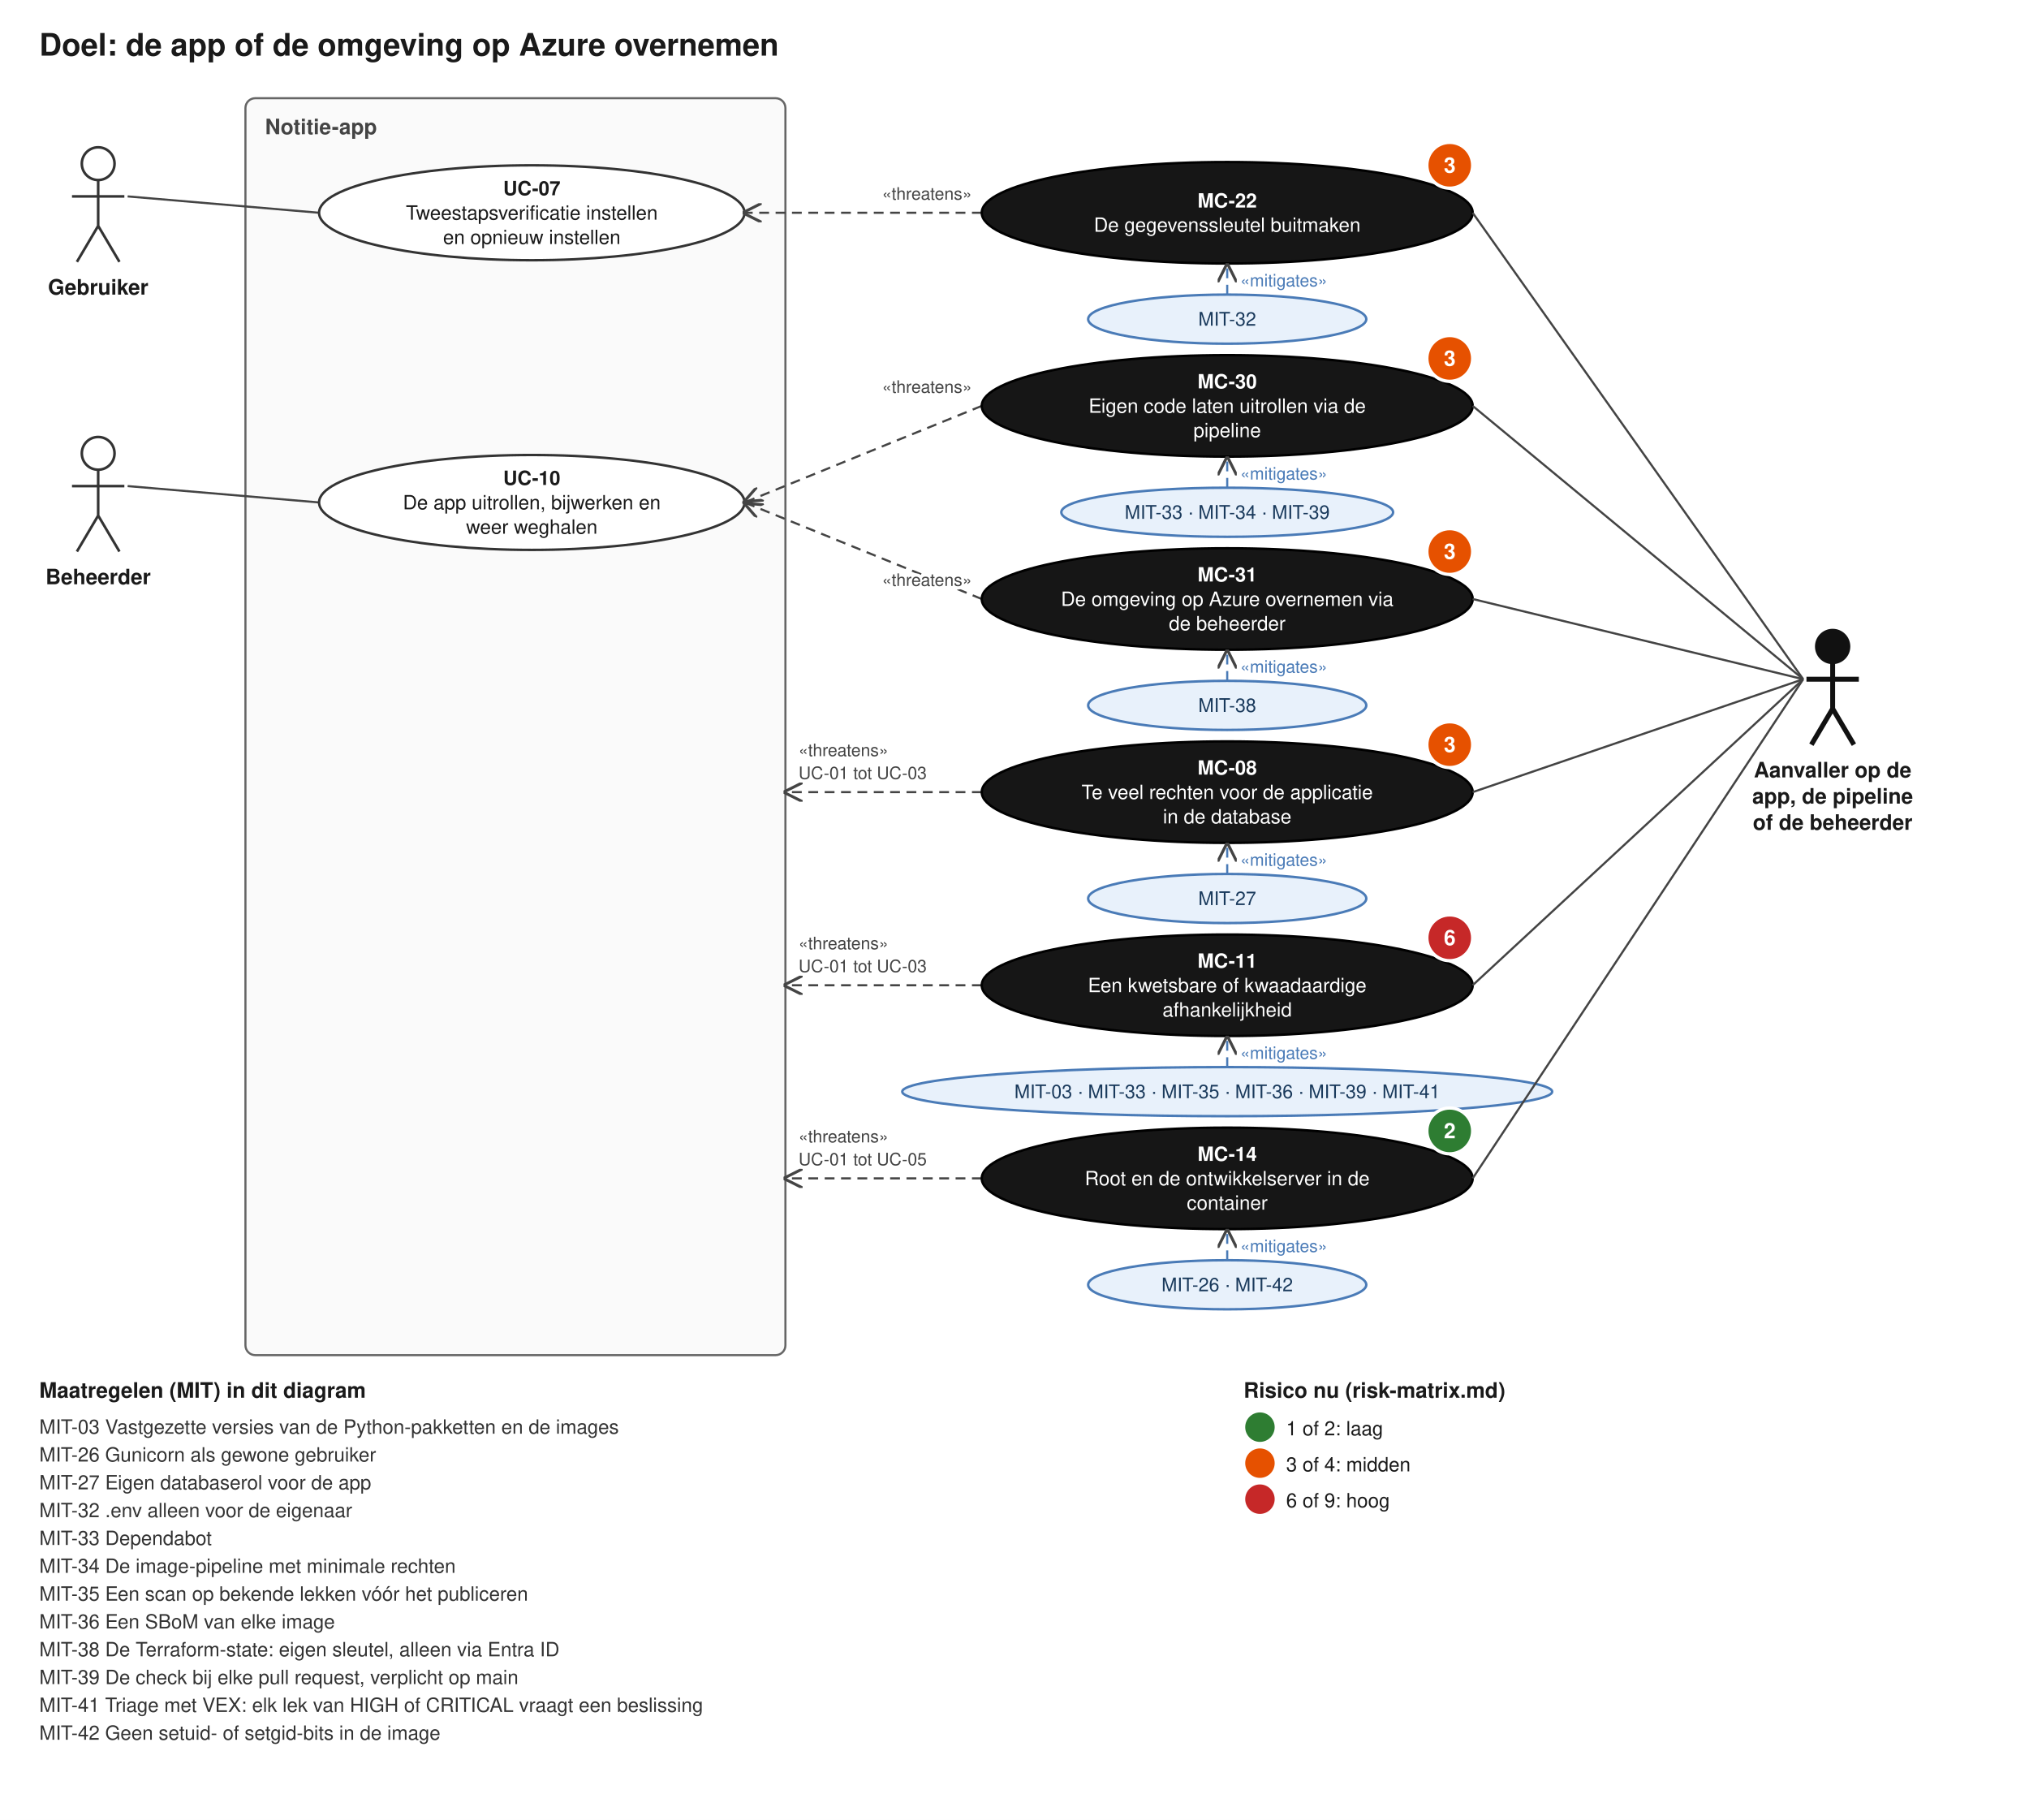
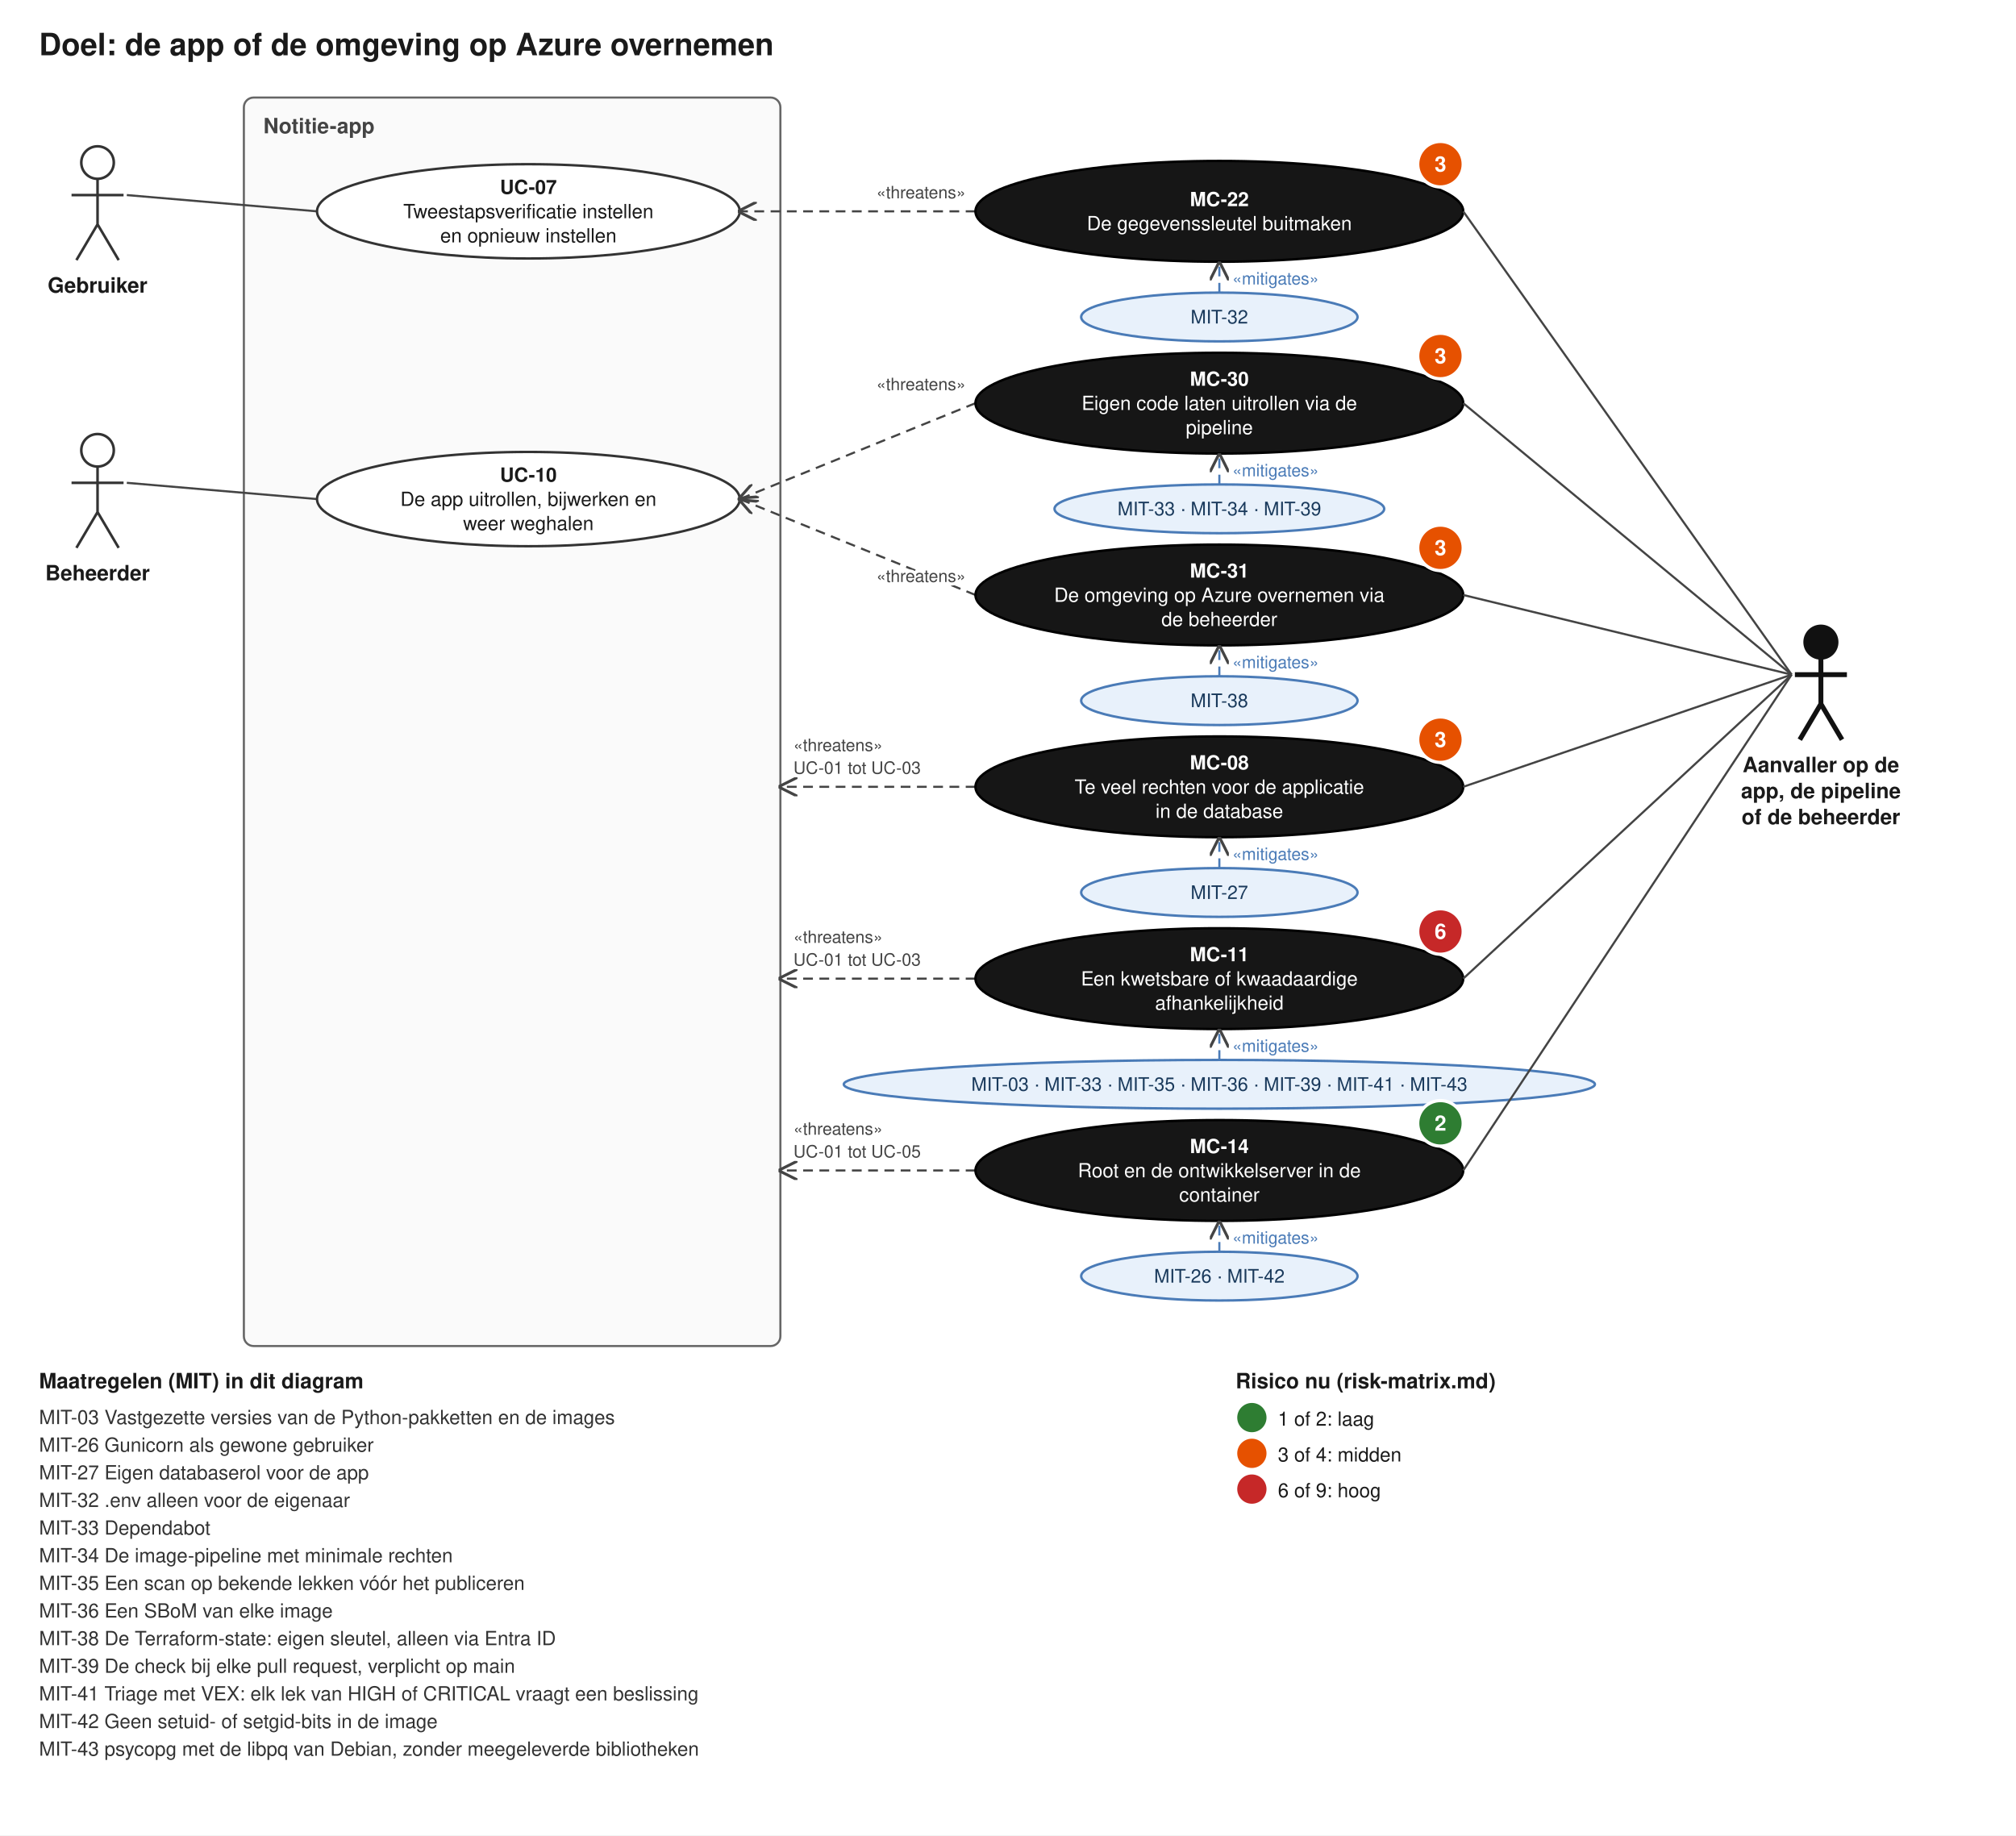
- <svg xmlns="http://www.w3.org/2000/svg" width="1240" height="1112" viewBox="0 0 1240 1112">
+ <svg xmlns="http://www.w3.org/2000/svg" width="1240" height="1129" viewBox="0 0 1240 1129">
  <defs>
    <marker id="open" viewBox="0 0 10 10" refX="9" refY="5" markerWidth="9" markerHeight="9" orient="auto-start-reverse">
      <path d="M0,0 L10,5 L0,10" fill="none" stroke="#444" stroke-width="1.5" />
    </marker>
  </defs>
-   <rect width="1240" height="1112" fill="#ffffff" />
+   <rect width="1240" height="1129" fill="#ffffff" />
  <text x="24.0" y="34.0" font-size="19" font-weight="600" fill="#1a1a1a" text-anchor="start" font-family="Segoe UI, Helvetica, Arial, sans-serif">Doel: de app of de omgeving op Azure overnemen</text>
  <rect x="150" y="60" width="330" height="768" rx="6" fill="#fafafa" stroke="#666" stroke-width="1.3" />
  <text x="162.0" y="82.0" font-size="13" font-weight="600" fill="#444" text-anchor="start" font-family="Segoe UI, Helvetica, Arial, sans-serif">Notitie-app</text>
  <line x1="78.0" y1="120.0" x2="195.0" y2="130.0" stroke="#444" stroke-width="1.3" />
  <circle cx="60" cy="100.0" r="10" fill="#fff" stroke="#333" stroke-width="1.6" />
  <path d="M60,110.0 L60,138.0 M44,120.0 L76,120.0 M60,138.0 L47,160.0 M60,138.0 L73,160.0" fill="none" stroke="#333" stroke-width="1.6" />
  <text x="60.0" y="180.0" font-size="13" font-weight="600" fill="#1a1a1a" text-anchor="middle" font-family="Segoe UI, Helvetica, Arial, sans-serif">Gebruiker</text>
  <line x1="78.0" y1="297.0" x2="195.0" y2="307.0" stroke="#444" stroke-width="1.3" />
  <circle cx="60" cy="277.0" r="10" fill="#fff" stroke="#333" stroke-width="1.6" />
  <path d="M60,287.0 L60,315.0 M44,297.0 L76,297.0 M60,315.0 L47,337.0 M60,315.0 L73,337.0" fill="none" stroke="#333" stroke-width="1.6" />
  <text x="60.0" y="357.0" font-size="13" font-weight="600" fill="#1a1a1a" text-anchor="middle" font-family="Segoe UI, Helvetica, Arial, sans-serif">Beheerder</text>
  <ellipse cx="325.0" cy="130.0" rx="130.0" ry="29.0" fill="#ffffff" stroke="#333" stroke-width="1.5" />
  <text x="325.0" y="119.3" font-size="12" font-weight="600" fill="#1a1a1a" text-anchor="middle" font-family="Segoe UI, Helvetica, Arial, sans-serif">UC-07</text>
  <text x="325.0" y="134.2" font-size="12" font-weight="normal" fill="#1a1a1a" text-anchor="middle" font-family="Segoe UI, Helvetica, Arial, sans-serif">Tweestapsverificatie instellen</text>
  <text x="325.0" y="149.1" font-size="12" font-weight="normal" fill="#1a1a1a" text-anchor="middle" font-family="Segoe UI, Helvetica, Arial, sans-serif">en opnieuw instellen</text>
  <ellipse cx="325.0" cy="307.0" rx="130.0" ry="29.0" fill="#ffffff" stroke="#333" stroke-width="1.5" />
  <text x="325.0" y="296.3" font-size="12" font-weight="600" fill="#1a1a1a" text-anchor="middle" font-family="Segoe UI, Helvetica, Arial, sans-serif">UC-10</text>
  <text x="325.0" y="311.2" font-size="12" font-weight="normal" fill="#1a1a1a" text-anchor="middle" font-family="Segoe UI, Helvetica, Arial, sans-serif">De app uitrollen, bijwerken en</text>
  <text x="325.0" y="326.1" font-size="12" font-weight="normal" fill="#1a1a1a" text-anchor="middle" font-family="Segoe UI, Helvetica, Arial, sans-serif">weer weghalen</text>
  <line x1="600.0" y1="130.0" x2="455.0" y2="130.0" stroke="#444" stroke-width="1.3" stroke-dasharray="6 4" marker-end="url(#open)" />
  <text x="594.0" y="122.0" font-size="10.5" font-weight="normal" fill="#444" text-anchor="end" font-family="Segoe UI, Helvetica, Arial, sans-serif" paint-order="stroke" stroke="#ffffff" stroke-width="4" stroke-linejoin="round">«threatens»</text>
  <ellipse cx="750.0" cy="130.0" rx="150.0" ry="31.0" fill="#161616" stroke="#000" stroke-width="1.5" />
  <text x="750.0" y="126.8" font-size="12" font-weight="600" fill="#ffffff" text-anchor="middle" font-family="Segoe UI, Helvetica, Arial, sans-serif">MC-22</text>
  <text x="750.0" y="141.6" font-size="12" font-weight="normal" fill="#ffffff" text-anchor="middle" font-family="Segoe UI, Helvetica, Arial, sans-serif">De gegevenssleutel buitmaken</text>
  <circle cx="886.0" cy="101.0" r="14" fill="#e65100" stroke="#fff" stroke-width="2" />
  <text x="886.0" y="105.5" font-size="13" font-weight="700" fill="#fff" text-anchor="middle" font-family="Segoe UI, Helvetica, Arial, sans-serif">3</text>
  <ellipse cx="750.0" cy="195.0" rx="85.0" ry="15.0" fill="#e8f1fb" stroke="#4a7bb7" stroke-width="1.5" />
  <text x="750.0" y="199.0" font-size="11.5" font-weight="normal" fill="#1a3a5c" text-anchor="middle" font-family="Segoe UI, Helvetica, Arial, sans-serif">MIT-32</text>
  <line x1="750.0" y1="180.0" x2="750.0" y2="162.0" stroke="#4a7bb7" stroke-width="1.3" stroke-dasharray="6 4" marker-end="url(#open)" />
  <text x="758.0" y="175.0" font-size="10.5" font-weight="normal" fill="#4a7bb7" text-anchor="start" font-family="Segoe UI, Helvetica, Arial, sans-serif" paint-order="stroke" stroke="#ffffff" stroke-width="4" stroke-linejoin="round">«mitigates»</text>
  <line x1="1102.0" y1="415.0" x2="900.0" y2="130.0" stroke="#444" stroke-width="1.3" />
  <line x1="600.0" y1="248.0" x2="455.0" y2="307.0" stroke="#444" stroke-width="1.3" stroke-dasharray="6 4" marker-end="url(#open)" />
  <text x="594.0" y="240.0" font-size="10.5" font-weight="normal" fill="#444" text-anchor="end" font-family="Segoe UI, Helvetica, Arial, sans-serif" paint-order="stroke" stroke="#ffffff" stroke-width="4" stroke-linejoin="round">«threatens»</text>
  <ellipse cx="750.0" cy="248.0" rx="150.0" ry="31.0" fill="#161616" stroke="#000" stroke-width="1.5" />
  <text x="750.0" y="237.3" font-size="12" font-weight="600" fill="#ffffff" text-anchor="middle" font-family="Segoe UI, Helvetica, Arial, sans-serif">MC-30</text>
  <text x="750.0" y="252.2" font-size="12" font-weight="normal" fill="#ffffff" text-anchor="middle" font-family="Segoe UI, Helvetica, Arial, sans-serif">Eigen code laten uitrollen via de</text>
  <text x="750.0" y="267.1" font-size="12" font-weight="normal" fill="#ffffff" text-anchor="middle" font-family="Segoe UI, Helvetica, Arial, sans-serif">pipeline</text>
  <circle cx="886.0" cy="219.0" r="14" fill="#e65100" stroke="#fff" stroke-width="2" />
  <text x="886.0" y="223.5" font-size="13" font-weight="700" fill="#fff" text-anchor="middle" font-family="Segoe UI, Helvetica, Arial, sans-serif">3</text>
  <ellipse cx="750.0" cy="313.0" rx="101.4" ry="15.0" fill="#e8f1fb" stroke="#4a7bb7" stroke-width="1.5" />
  <text x="750.0" y="317.0" font-size="11.5" font-weight="normal" fill="#1a3a5c" text-anchor="middle" font-family="Segoe UI, Helvetica, Arial, sans-serif">MIT-33 · MIT-34 · MIT-39</text>
  <line x1="750.0" y1="298.0" x2="750.0" y2="280.0" stroke="#4a7bb7" stroke-width="1.3" stroke-dasharray="6 4" marker-end="url(#open)" />
  <text x="758.0" y="293.0" font-size="10.5" font-weight="normal" fill="#4a7bb7" text-anchor="start" font-family="Segoe UI, Helvetica, Arial, sans-serif" paint-order="stroke" stroke="#ffffff" stroke-width="4" stroke-linejoin="round">«mitigates»</text>
  <line x1="1102.0" y1="415.0" x2="900.0" y2="248.0" stroke="#444" stroke-width="1.3" />
  <line x1="600.0" y1="366.0" x2="455.0" y2="307.0" stroke="#444" stroke-width="1.3" stroke-dasharray="6 4" marker-end="url(#open)" />
  <text x="594.0" y="358.0" font-size="10.5" font-weight="normal" fill="#444" text-anchor="end" font-family="Segoe UI, Helvetica, Arial, sans-serif" paint-order="stroke" stroke="#ffffff" stroke-width="4" stroke-linejoin="round">«threatens»</text>
  <ellipse cx="750.0" cy="366.0" rx="150.0" ry="31.0" fill="#161616" stroke="#000" stroke-width="1.5" />
  <text x="750.0" y="355.3" font-size="12" font-weight="600" fill="#ffffff" text-anchor="middle" font-family="Segoe UI, Helvetica, Arial, sans-serif">MC-31</text>
  <text x="750.0" y="370.2" font-size="12" font-weight="normal" fill="#ffffff" text-anchor="middle" font-family="Segoe UI, Helvetica, Arial, sans-serif">De omgeving op Azure overnemen via</text>
  <text x="750.0" y="385.1" font-size="12" font-weight="normal" fill="#ffffff" text-anchor="middle" font-family="Segoe UI, Helvetica, Arial, sans-serif">de beheerder</text>
  <circle cx="886.0" cy="337.0" r="14" fill="#e65100" stroke="#fff" stroke-width="2" />
  <text x="886.0" y="341.5" font-size="13" font-weight="700" fill="#fff" text-anchor="middle" font-family="Segoe UI, Helvetica, Arial, sans-serif">3</text>
  <ellipse cx="750.0" cy="431.0" rx="85.0" ry="15.0" fill="#e8f1fb" stroke="#4a7bb7" stroke-width="1.5" />
  <text x="750.0" y="435.0" font-size="11.5" font-weight="normal" fill="#1a3a5c" text-anchor="middle" font-family="Segoe UI, Helvetica, Arial, sans-serif">MIT-38</text>
  <line x1="750.0" y1="416.0" x2="750.0" y2="398.0" stroke="#4a7bb7" stroke-width="1.3" stroke-dasharray="6 4" marker-end="url(#open)" />
  <text x="758.0" y="411.0" font-size="10.5" font-weight="normal" fill="#4a7bb7" text-anchor="start" font-family="Segoe UI, Helvetica, Arial, sans-serif" paint-order="stroke" stroke="#ffffff" stroke-width="4" stroke-linejoin="round">«mitigates»</text>
  <line x1="1102.0" y1="415.0" x2="900.0" y2="366.0" stroke="#444" stroke-width="1.3" />
  <line x1="600.0" y1="484.0" x2="480.0" y2="484.0" stroke="#444" stroke-width="1.3" stroke-dasharray="6 4" marker-end="url(#open)" />
  <text x="488.0" y="462.0" font-size="10.5" font-weight="normal" fill="#444" text-anchor="start" font-family="Segoe UI, Helvetica, Arial, sans-serif" paint-order="stroke" stroke="#ffffff" stroke-width="4" stroke-linejoin="round">«threatens»</text>
  <text x="488.0" y="476.0" font-size="10.5" font-weight="normal" fill="#444" text-anchor="start" font-family="Segoe UI, Helvetica, Arial, sans-serif" paint-order="stroke" stroke="#ffffff" stroke-width="4" stroke-linejoin="round">UC-01 tot UC-03</text>
  <ellipse cx="750.0" cy="484.0" rx="150.0" ry="31.0" fill="#161616" stroke="#000" stroke-width="1.5" />
  <text x="750.0" y="473.3" font-size="12" font-weight="600" fill="#ffffff" text-anchor="middle" font-family="Segoe UI, Helvetica, Arial, sans-serif">MC-08</text>
  <text x="750.0" y="488.2" font-size="12" font-weight="normal" fill="#ffffff" text-anchor="middle" font-family="Segoe UI, Helvetica, Arial, sans-serif">Te veel rechten voor de applicatie</text>
  <text x="750.0" y="503.1" font-size="12" font-weight="normal" fill="#ffffff" text-anchor="middle" font-family="Segoe UI, Helvetica, Arial, sans-serif">in de database</text>
  <circle cx="886.0" cy="455.0" r="14" fill="#e65100" stroke="#fff" stroke-width="2" />
  <text x="886.0" y="459.5" font-size="13" font-weight="700" fill="#fff" text-anchor="middle" font-family="Segoe UI, Helvetica, Arial, sans-serif">3</text>
  <ellipse cx="750.0" cy="549.0" rx="85.0" ry="15.0" fill="#e8f1fb" stroke="#4a7bb7" stroke-width="1.5" />
  <text x="750.0" y="553.0" font-size="11.5" font-weight="normal" fill="#1a3a5c" text-anchor="middle" font-family="Segoe UI, Helvetica, Arial, sans-serif">MIT-27</text>
  <line x1="750.0" y1="534.0" x2="750.0" y2="516.0" stroke="#4a7bb7" stroke-width="1.3" stroke-dasharray="6 4" marker-end="url(#open)" />
  <text x="758.0" y="529.0" font-size="10.5" font-weight="normal" fill="#4a7bb7" text-anchor="start" font-family="Segoe UI, Helvetica, Arial, sans-serif" paint-order="stroke" stroke="#ffffff" stroke-width="4" stroke-linejoin="round">«mitigates»</text>
  <line x1="1102.0" y1="415.0" x2="900.0" y2="484.0" stroke="#444" stroke-width="1.3" />
  <line x1="600.0" y1="602.0" x2="480.0" y2="602.0" stroke="#444" stroke-width="1.3" stroke-dasharray="6 4" marker-end="url(#open)" />
  <text x="488.0" y="580.0" font-size="10.5" font-weight="normal" fill="#444" text-anchor="start" font-family="Segoe UI, Helvetica, Arial, sans-serif" paint-order="stroke" stroke="#ffffff" stroke-width="4" stroke-linejoin="round">«threatens»</text>
  <text x="488.0" y="594.0" font-size="10.5" font-weight="normal" fill="#444" text-anchor="start" font-family="Segoe UI, Helvetica, Arial, sans-serif" paint-order="stroke" stroke="#ffffff" stroke-width="4" stroke-linejoin="round">UC-01 tot UC-03</text>
  <ellipse cx="750.0" cy="602.0" rx="150.0" ry="31.0" fill="#161616" stroke="#000" stroke-width="1.5" />
  <text x="750.0" y="591.3" font-size="12" font-weight="600" fill="#ffffff" text-anchor="middle" font-family="Segoe UI, Helvetica, Arial, sans-serif">MC-11</text>
  <text x="750.0" y="606.2" font-size="12" font-weight="normal" fill="#ffffff" text-anchor="middle" font-family="Segoe UI, Helvetica, Arial, sans-serif">Een kwetsbare of kwaadaardige</text>
  <text x="750.0" y="621.1" font-size="12" font-weight="normal" fill="#ffffff" text-anchor="middle" font-family="Segoe UI, Helvetica, Arial, sans-serif">afhankelijkheid</text>
  <circle cx="886.0" cy="573.0" r="14" fill="#c62828" stroke="#fff" stroke-width="2" />
  <text x="886.0" y="577.5" font-size="13" font-weight="700" fill="#fff" text-anchor="middle" font-family="Segoe UI, Helvetica, Arial, sans-serif">6</text>
-   <ellipse cx="750.0" cy="667.0" rx="198.6" ry="15.0" fill="#e8f1fb" stroke="#4a7bb7" stroke-width="1.5" />
-   <text x="750.0" y="671.0" font-size="11.5" font-weight="normal" fill="#1a3a5c" text-anchor="middle" font-family="Segoe UI, Helvetica, Arial, sans-serif">MIT-03 · MIT-33 · MIT-35 · MIT-36 · MIT-39 · MIT-41</text>
+   <ellipse cx="750.0" cy="667.0" rx="231.0" ry="15.0" fill="#e8f1fb" stroke="#4a7bb7" stroke-width="1.5" />
+   <text x="750.0" y="671.0" font-size="11.5" font-weight="normal" fill="#1a3a5c" text-anchor="middle" font-family="Segoe UI, Helvetica, Arial, sans-serif">MIT-03 · MIT-33 · MIT-35 · MIT-36 · MIT-39 · MIT-41 · MIT-43</text>
  <line x1="750.0" y1="652.0" x2="750.0" y2="634.0" stroke="#4a7bb7" stroke-width="1.3" stroke-dasharray="6 4" marker-end="url(#open)" />
  <text x="758.0" y="647.0" font-size="10.5" font-weight="normal" fill="#4a7bb7" text-anchor="start" font-family="Segoe UI, Helvetica, Arial, sans-serif" paint-order="stroke" stroke="#ffffff" stroke-width="4" stroke-linejoin="round">«mitigates»</text>
  <line x1="1102.0" y1="415.0" x2="900.0" y2="602.0" stroke="#444" stroke-width="1.3" />
  <line x1="600.0" y1="720.0" x2="480.0" y2="720.0" stroke="#444" stroke-width="1.3" stroke-dasharray="6 4" marker-end="url(#open)" />
  <text x="488.0" y="698.0" font-size="10.5" font-weight="normal" fill="#444" text-anchor="start" font-family="Segoe UI, Helvetica, Arial, sans-serif" paint-order="stroke" stroke="#ffffff" stroke-width="4" stroke-linejoin="round">«threatens»</text>
  <text x="488.0" y="712.0" font-size="10.5" font-weight="normal" fill="#444" text-anchor="start" font-family="Segoe UI, Helvetica, Arial, sans-serif" paint-order="stroke" stroke="#ffffff" stroke-width="4" stroke-linejoin="round">UC-01 tot UC-05</text>
  <ellipse cx="750.0" cy="720.0" rx="150.0" ry="31.0" fill="#161616" stroke="#000" stroke-width="1.5" />
  <text x="750.0" y="709.3" font-size="12" font-weight="600" fill="#ffffff" text-anchor="middle" font-family="Segoe UI, Helvetica, Arial, sans-serif">MC-14</text>
  <text x="750.0" y="724.2" font-size="12" font-weight="normal" fill="#ffffff" text-anchor="middle" font-family="Segoe UI, Helvetica, Arial, sans-serif">Root en de ontwikkelserver in de</text>
  <text x="750.0" y="739.1" font-size="12" font-weight="normal" fill="#ffffff" text-anchor="middle" font-family="Segoe UI, Helvetica, Arial, sans-serif">container</text>
  <circle cx="886.0" cy="691.0" r="14" fill="#2e7d32" stroke="#fff" stroke-width="2" />
  <text x="886.0" y="695.5" font-size="13" font-weight="700" fill="#fff" text-anchor="middle" font-family="Segoe UI, Helvetica, Arial, sans-serif">2</text>
  <ellipse cx="750.0" cy="785.0" rx="85.0" ry="15.0" fill="#e8f1fb" stroke="#4a7bb7" stroke-width="1.5" />
  <text x="750.0" y="789.0" font-size="11.5" font-weight="normal" fill="#1a3a5c" text-anchor="middle" font-family="Segoe UI, Helvetica, Arial, sans-serif">MIT-26 · MIT-42</text>
  <line x1="750.0" y1="770.0" x2="750.0" y2="752.0" stroke="#4a7bb7" stroke-width="1.3" stroke-dasharray="6 4" marker-end="url(#open)" />
  <text x="758.0" y="765.0" font-size="10.5" font-weight="normal" fill="#4a7bb7" text-anchor="start" font-family="Segoe UI, Helvetica, Arial, sans-serif" paint-order="stroke" stroke="#ffffff" stroke-width="4" stroke-linejoin="round">«mitigates»</text>
  <line x1="1102.0" y1="415.0" x2="900.0" y2="720.0" stroke="#444" stroke-width="1.3" />
  <circle cx="1120" cy="395.0" r="10" fill="#111" stroke="#111" stroke-width="1.6" />
  <path d="M1120,405.0 L1120,433.0 M1104,415.0 L1136,415.0 M1120,433.0 L1107,455.0 M1120,433.0 L1133,455.0" fill="none" stroke="#111" stroke-width="3" />
  <text x="1120.0" y="475.0" font-size="13" font-weight="600" fill="#1a1a1a" text-anchor="middle" font-family="Segoe UI, Helvetica, Arial, sans-serif">Aanvaller op de</text>
  <text x="1120.0" y="491.0" font-size="13" font-weight="600" fill="#1a1a1a" text-anchor="middle" font-family="Segoe UI, Helvetica, Arial, sans-serif">app, de pipeline</text>
  <text x="1120.0" y="507.0" font-size="13" font-weight="600" fill="#1a1a1a" text-anchor="middle" font-family="Segoe UI, Helvetica, Arial, sans-serif">of de beheerder</text>
  <text x="24.0" y="854.0" font-size="13" font-weight="600" fill="#1a1a1a" text-anchor="start" font-family="Segoe UI, Helvetica, Arial, sans-serif">Maatregelen (MIT) in dit diagram</text>
  <text x="24.0" y="876.0" font-size="12" font-weight="normal" fill="#333" text-anchor="start" font-family="Segoe UI, Helvetica, Arial, sans-serif">MIT-03  Vastgezette versies van de Python-pakketten en de images</text>
  <text x="24.0" y="893.0" font-size="12" font-weight="normal" fill="#333" text-anchor="start" font-family="Segoe UI, Helvetica, Arial, sans-serif">MIT-26  Gunicorn als gewone gebruiker</text>
  <text x="24.0" y="910.0" font-size="12" font-weight="normal" fill="#333" text-anchor="start" font-family="Segoe UI, Helvetica, Arial, sans-serif">MIT-27  Eigen databaserol voor de app</text>
  <text x="24.0" y="927.0" font-size="12" font-weight="normal" fill="#333" text-anchor="start" font-family="Segoe UI, Helvetica, Arial, sans-serif">MIT-32  .env alleen voor de eigenaar</text>
  <text x="24.0" y="944.0" font-size="12" font-weight="normal" fill="#333" text-anchor="start" font-family="Segoe UI, Helvetica, Arial, sans-serif">MIT-33  Dependabot</text>
  <text x="24.0" y="961.0" font-size="12" font-weight="normal" fill="#333" text-anchor="start" font-family="Segoe UI, Helvetica, Arial, sans-serif">MIT-34  De image-pipeline met minimale rechten</text>
  <text x="24.0" y="978.0" font-size="12" font-weight="normal" fill="#333" text-anchor="start" font-family="Segoe UI, Helvetica, Arial, sans-serif">MIT-35  Een scan op bekende lekken vóór het publiceren</text>
  <text x="24.0" y="995.0" font-size="12" font-weight="normal" fill="#333" text-anchor="start" font-family="Segoe UI, Helvetica, Arial, sans-serif">MIT-36  Een SBoM van elke image</text>
  <text x="24.0" y="1012.0" font-size="12" font-weight="normal" fill="#333" text-anchor="start" font-family="Segoe UI, Helvetica, Arial, sans-serif">MIT-38  De Terraform-state: eigen sleutel, alleen via Entra ID</text>
  <text x="24.0" y="1029.0" font-size="12" font-weight="normal" fill="#333" text-anchor="start" font-family="Segoe UI, Helvetica, Arial, sans-serif">MIT-39  De check bij elke pull request, verplicht op main</text>
  <text x="24.0" y="1046.0" font-size="12" font-weight="normal" fill="#333" text-anchor="start" font-family="Segoe UI, Helvetica, Arial, sans-serif">MIT-41  Triage met VEX: elk lek van HIGH of CRITICAL vraagt een beslissing</text>
  <text x="24.0" y="1063.0" font-size="12" font-weight="normal" fill="#333" text-anchor="start" font-family="Segoe UI, Helvetica, Arial, sans-serif">MIT-42  Geen setuid- of setgid-bits in de image</text>
+   <text x="24.0" y="1080.0" font-size="12" font-weight="normal" fill="#333" text-anchor="start" font-family="Segoe UI, Helvetica, Arial, sans-serif">MIT-43  psycopg met de libpq van Debian, zonder meegeleverde bibliotheken</text>
  <text x="760.0" y="854.0" font-size="13" font-weight="600" fill="#1a1a1a" text-anchor="start" font-family="Segoe UI, Helvetica, Arial, sans-serif">Risico nu (risk-matrix.md)</text>
  <circle cx="770" cy="872" r="9" fill="#2e7d32" />
  <text x="786.0" y="877.0" font-size="12" font-weight="normal" fill="#1a1a1a" text-anchor="start" font-family="Segoe UI, Helvetica, Arial, sans-serif">1 of 2: laag</text>
  <circle cx="770" cy="894" r="9" fill="#e65100" />
  <text x="786.0" y="899.0" font-size="12" font-weight="normal" fill="#1a1a1a" text-anchor="start" font-family="Segoe UI, Helvetica, Arial, sans-serif">3 of 4: midden</text>
  <circle cx="770" cy="916" r="9" fill="#c62828" />
  <text x="786.0" y="921.0" font-size="12" font-weight="normal" fill="#1a1a1a" text-anchor="start" font-family="Segoe UI, Helvetica, Arial, sans-serif">6 of 9: hoog</text>
</svg>
